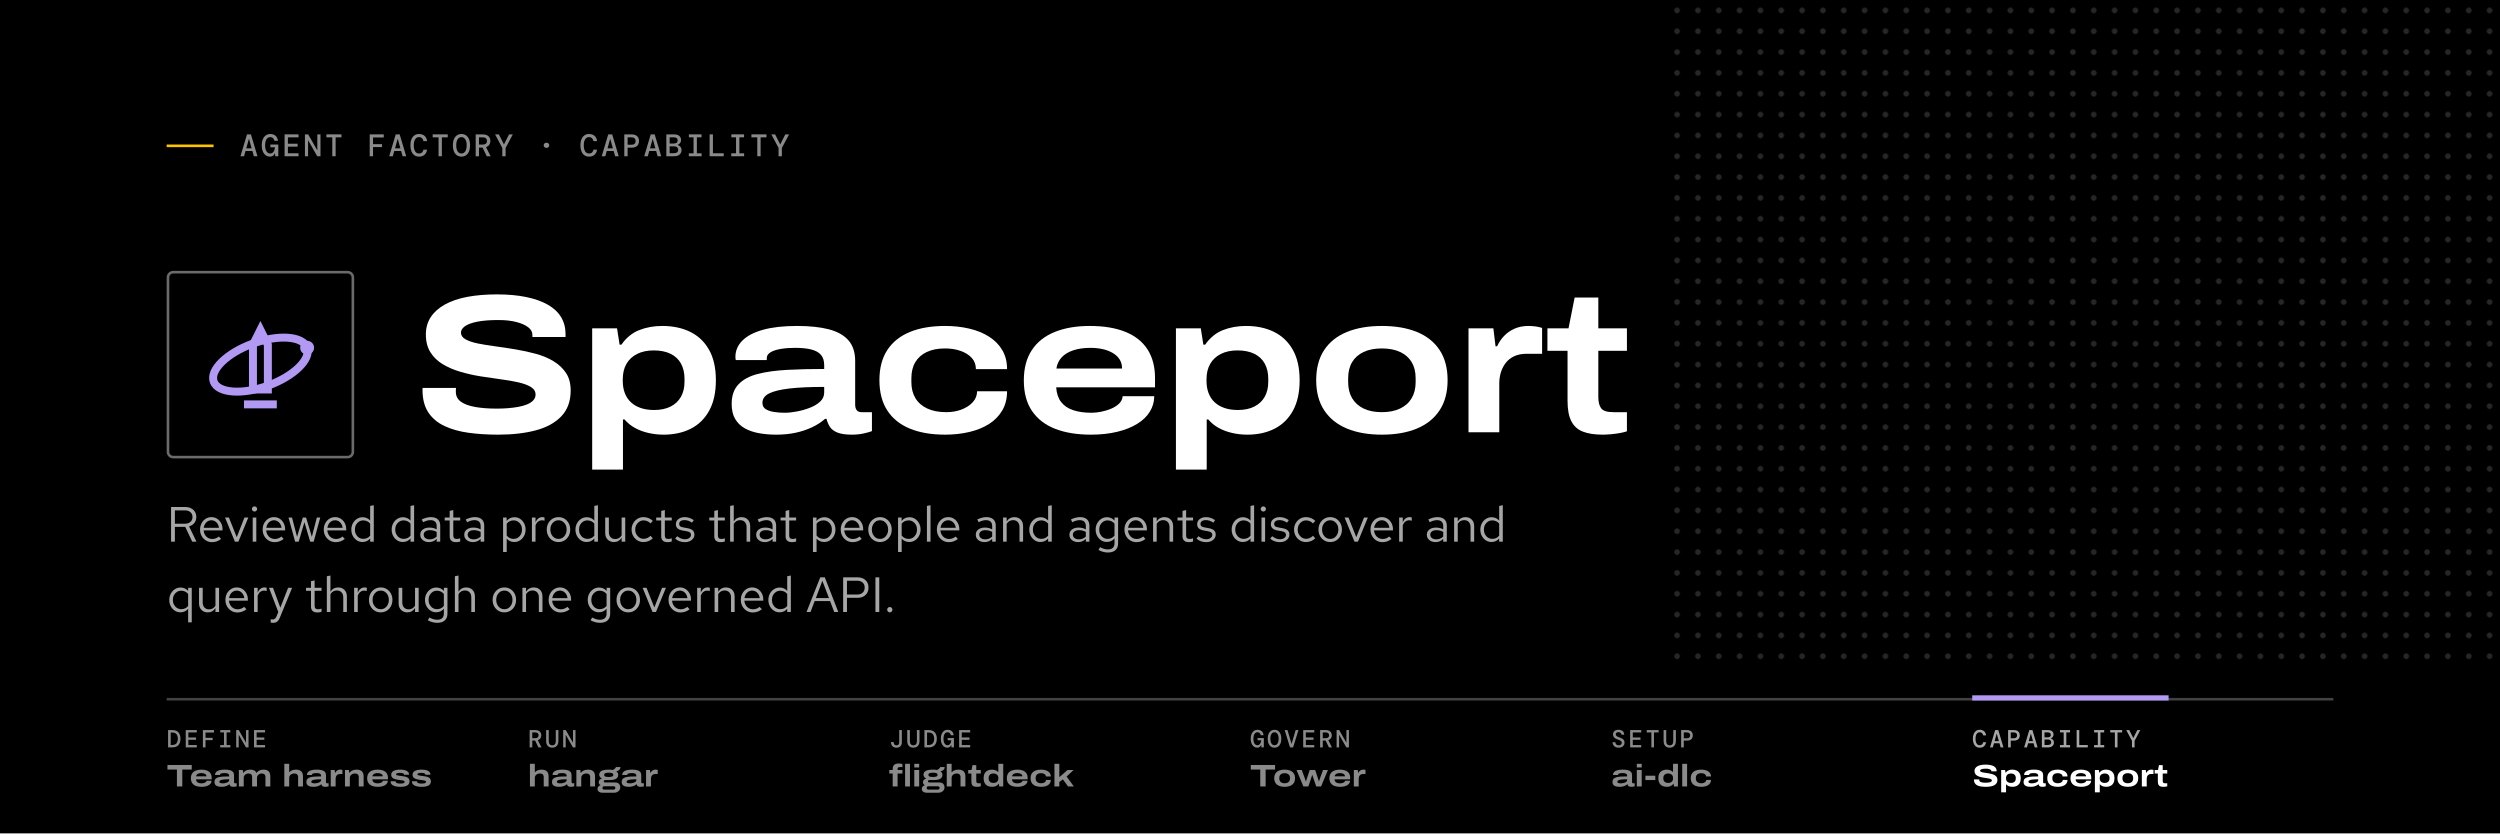
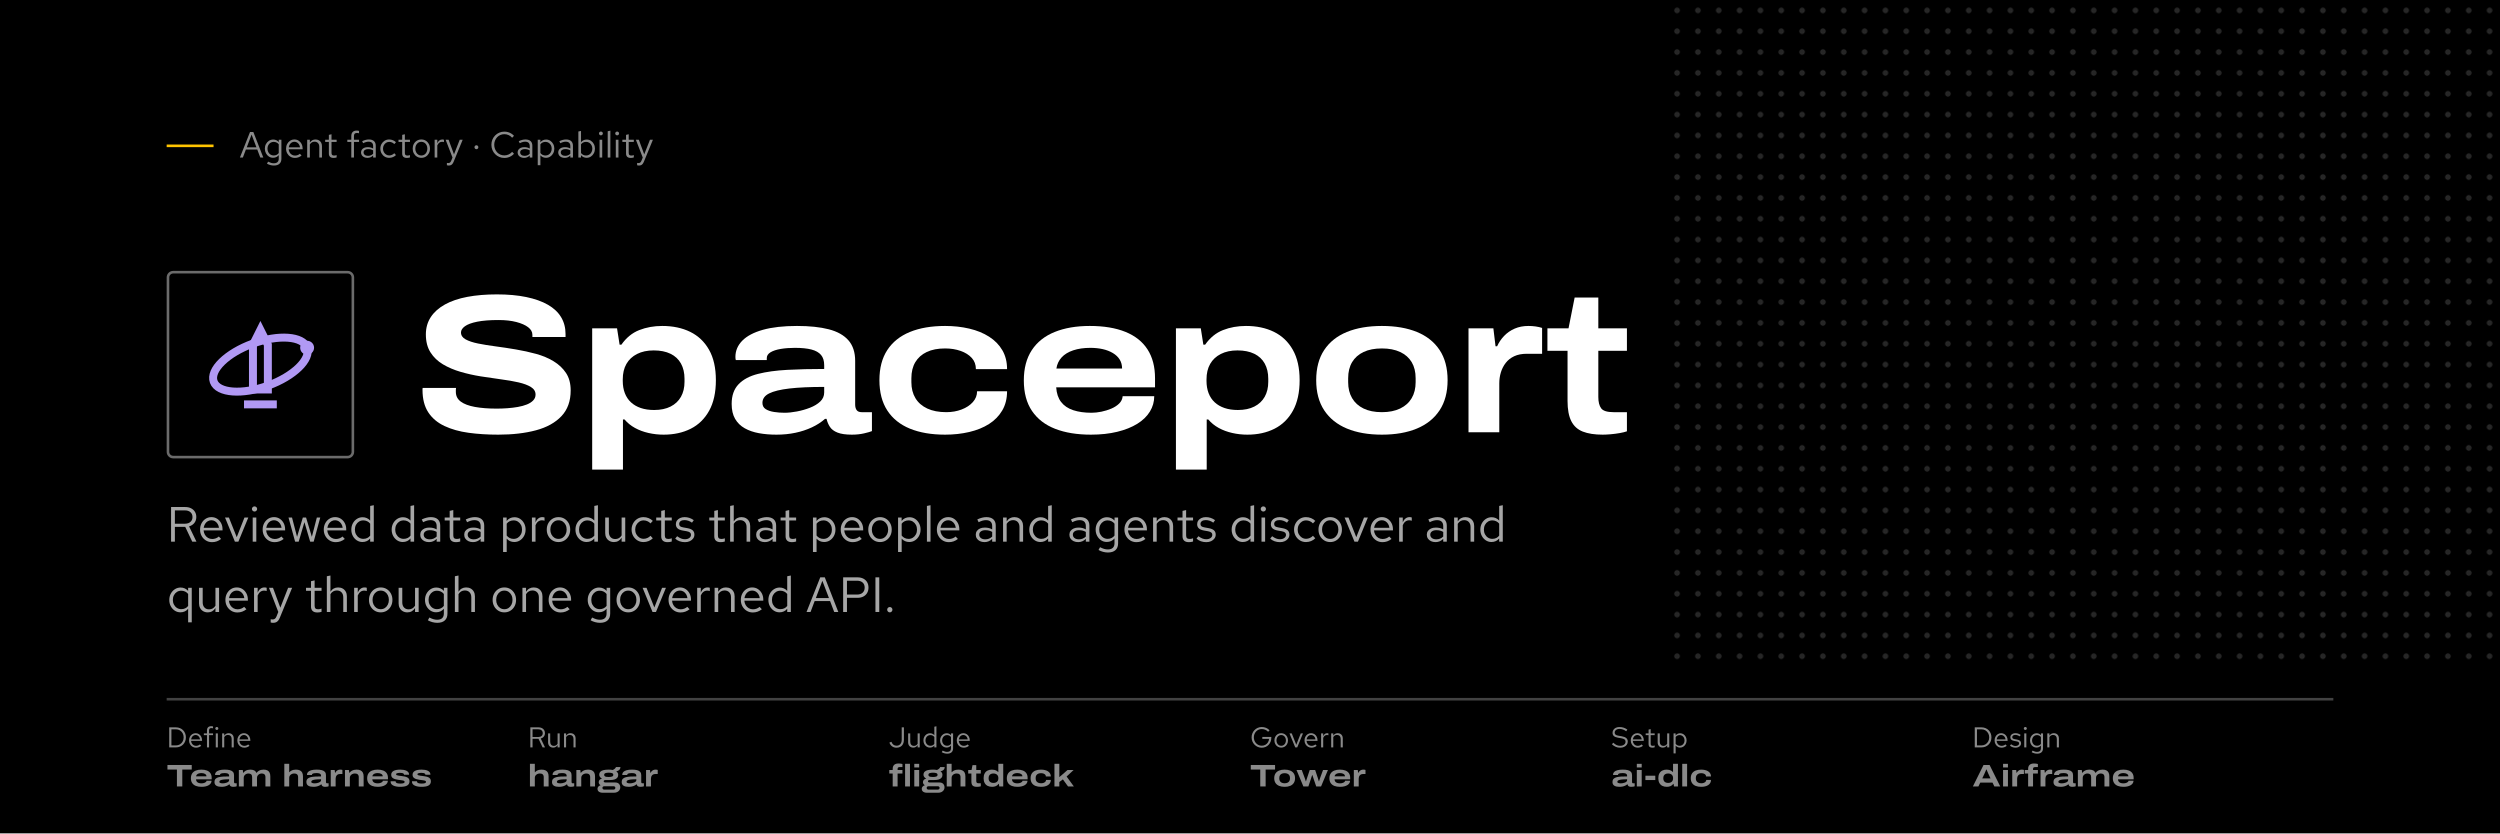
<svg xmlns="http://www.w3.org/2000/svg" width="960" height="320" viewBox="0 0 960 320" role="img" aria-labelledby="t d">
  <defs>
-     <path id="m1" d="M28 0 237 700H363L572 0H457L410 168H190L143 0ZM297 550 214 253H386L303 550Z" />
-     <path id="m7" d="M291 -12Q213 -12 154 32.5Q95 77 62 158Q29 239 29 350Q29 459 62 540Q95 621 156.5 666.5Q218 712 304 712Q408 712 471.5 655Q535 598 549 494H434Q424 548 390.5 580Q357 612 304 612Q223 612 180 542Q137 472 137 350Q137 223 182.5 155.5Q228 88 301 88Q350 88 382 117Q414 146 431 191.5Q448 237 452 288H305V376H559V0H461L454 94H448Q428 48 392 18Q356 -12 291 -12Z" />
-     <path id="m5" d="M80 0V700H527V605H186V401H497V307H186V95H527V0Z" />
-     <path id="m15" d="M51 0V700H155L448 187V700H549V0H445L152 513V0Z" />
-     <path id="m21" d="M247 0V605H59V700H541V605H353V0Z" />
-     <path id="m6" d="M84 0V700H533V601H190V387H478V294H190V0Z" />
-     <path id="m3" d="M302 -12Q214 -12 152.5 33Q91 78 58.5 159.5Q26 241 26 349Q26 458 58.5 539.5Q91 621 153 666.5Q215 712 302 712Q415 712 482 650.5Q549 589 560 484H443Q434 539 398.5 575.5Q363 612 301 612Q222 612 178 542Q134 472 134 349Q134 227 178 157.5Q222 88 301 88Q365 88 399 121.5Q433 155 443 210H560Q544 107 479 47.5Q414 -12 302 -12Z" />
-     <path id="m16" d="M300 -12Q215 -12 153 32Q91 76 58 157Q25 238 25 350Q25 462 58 543Q91 624 153 668Q215 712 300 712Q386 712 447.5 668Q509 624 542 543Q575 462 575 350Q575 238 542 157Q509 76 447.5 32Q386 -12 300 -12ZM300 88Q375 88 421 155.5Q467 223 467 350Q467 477 421 544.5Q375 612 300 612Q224 612 178.5 544.5Q133 477 133 350Q133 223 178.5 155.5Q224 88 300 88Z" />
-     <path id="m19" d="M75 0V700H304Q386 700 439.5 672Q493 644 519.5 596.5Q546 549 546 489Q546 421 511.5 368.5Q477 316 406 292L553 0H430L296 277H181V0ZM181 373H298Q370 373 403.5 405Q437 437 437 489Q437 542 404 573.5Q371 605 297 605H181Z" />
-     <path id="m26" d="M247 0V266L16 700H137L300 378L463 700H584L353 266V0Z" />
-     <path id="m87" d="M300 267Q263 267 237 291.5Q211 316 211 351Q211 386 237 410Q263 434 300 434Q338 434 363.5 410Q389 386 389 351Q389 316 363.5 291.5Q338 267 300 267Z" />
-     <path id="m17" d="M71 0V700H308Q388 700 440 672.5Q492 645 517 597Q542 549 542 487Q542 425 517 377Q492 329 440 301.5Q388 274 308 274H177V0ZM177 369H303Q371 369 402.5 401Q434 433 434 487Q434 540 402.5 572.5Q371 605 303 605H177Z" />
-     <path id="m2" d="M56 0V700H306Q415 700 471 650Q527 600 527 521Q527 460 495 422Q463 384 421 367V360Q471 342 507 301.5Q543 261 543 195Q543 141 516.5 96.5Q490 52 439 26Q388 0 314 0ZM162 408H293Q354 408 386 432.5Q418 457 418 507Q418 606 291 606H162ZM162 98H300Q365 98 400 126Q435 154 435 208Q435 261 398 289.5Q361 318 298 318H162Z" />
-     <path id="m9" d="M95 0V94H247V606H97V700H503V606H353V94H505V0Z" />
-     <path id="m12" d="M81 0V700H187V95H532V0Z" />
+     <path id="s1" d="M9 0 286 700H378L651 0H568L485 220H173L90 0ZM197 281H462L329 630Z" />
+     <path id="s33" d="M301 -219Q252 -219 202.5 -205.5Q153 -192 111 -168L142 -112Q187 -135 224 -146Q261 -157 298 -157Q365 -157 399.5 -125Q434 -93 434 -32V66Q406 31 366 12.5Q326 -6 278 -6Q215 -6 164 27.5Q113 61 83 117.5Q53 174 53 244Q53 314 83.5 370.5Q114 427 166 460.5Q218 494 282 494Q328 494 367 476.5Q406 459 435 425V488H507V-31Q507 -122 454 -170.5Q401 -219 301 -219ZM296 57Q339 57 375 74.5Q411 92 434 123V364Q410 395 373.5 412.5Q337 430 296 430Q247 430 208.5 406Q170 382 147.5 340Q125 298 125 244Q125 191 147.5 148.5Q170 106 208.5 81.5Q247 57 296 57Z" />
+     <path id="s31" d="M295 -10Q227 -10 172 23.5Q117 57 85 114.5Q53 172 53 244Q53 316 83.5 373Q114 430 166 463Q218 496 283 496Q347 496 397.5 463.5Q448 431 477.5 375.5Q507 320 507 250V228H124Q128 178 151.5 138.5Q175 99 213.5 76.5Q252 54 298 54Q336 54 371.5 67.5Q407 81 432 104L478 55Q436 22 391 6Q346 -10 295 -10ZM126 280H435Q430 324 408.5 358.5Q387 393 354.5 413Q322 433 282 433Q242 433 209 413.5Q176 394 154.5 359.5Q133 325 126 280Z" />
+     <path id="s41" d="M75 0V488H148V409Q176 453 215 474.5Q254 496 303 496Q356 496 395.5 473.5Q435 451 457.5 410.5Q480 370 480 316V0H407V295Q407 360 371.5 397.5Q336 435 276 435Q236 435 203 416Q170 397 148 360V0Z" />
+     <path id="s47" d="M261 -10Q198 -10 165.5 20.5Q133 51 133 109V428H32V488H133V622L206 639V488H346V428H206V128Q206 89 222.5 72Q239 55 277 55Q296 55 311 58Q326 61 346 68V3Q326 -4 304 -7Q282 -10 261 -10Z" />
+     <path id="s32" d="M137 0V428H28V488H137V590Q137 662 175 701Q213 740 283 740Q303 740 319.5 738Q336 736 349 731V665Q333 670 320 672Q307 674 290 674Q248 674 229 653.5Q210 633 210 589V488H349V428H210V0Z" />
+     <path id="s27" d="M226 -9Q174 -9 134 10Q94 29 71.5 62.5Q49 96 49 140Q49 184 72 216.5Q95 249 136 267Q177 285 232 285Q274 285 311.5 276Q349 267 381 247V314Q381 374 349 404.5Q317 435 255 435Q221 435 185.5 425Q150 415 107 393L80 449Q178 496 264 496Q355 496 404 451.5Q453 407 453 324V0H381V57Q349 24 310 7.5Q271 -9 226 -9ZM119 142Q119 99 152.5 73Q186 47 241 47Q282 47 316.5 61Q351 75 381 103V197Q350 215 317 223.5Q284 232 243 232Q187 232 153 207.5Q119 183 119 142Z" />
+     <path id="s29" d="M294 -8Q226 -8 171.5 25.5Q117 59 85 116.5Q53 174 53 244Q53 315 85 372Q117 429 171.5 462.5Q226 496 294 496Q348 496 397 476Q446 456 482 420L435 369Q409 398 372 414Q335 430 297 430Q249 430 210.5 405Q172 380 149 338Q126 296 126 244Q126 192 149 150Q172 108 210.5 83Q249 58 297 58Q335 58 372 74.5Q409 91 435 119L482 68Q446 32 397 12Q348 -8 294 -8Z" />
+     <path id="s42" d="M290 -8Q223 -8 169 25Q115 58 84 115Q53 172 53 244Q53 316 84 373Q115 430 169 463Q223 496 290 496Q358 496 411.5 463Q465 430 496 373Q527 316 527 244Q527 172 496 115Q465 58 411.5 25Q358 -8 290 -8ZM290 56Q338 56 375 80.5Q412 105 433.5 148Q455 191 455 244Q455 298 433.5 340.5Q412 383 375 407.5Q338 432 290 432Q242 432 205 407.5Q168 383 146.5 340.5Q125 298 125 244Q125 191 146.5 148Q168 105 205 80.5Q242 56 290 56Z" />
+     <path id="s45" d="M75 0V488H148V388Q167 439 202.5 467.5Q238 496 284 496Q297 496 308 494.5Q319 493 330 489V423Q318 427 304.5 429.5Q291 432 279 432Q234 432 200.5 406Q167 380 148 333V0Z" />
+     <path id="s52" d="M96 -219Q73 -219 49 -212V-147Q59 -149 70 -150Q81 -151 89 -151Q117 -151 135.5 -136Q154 -121 167 -89L203 0L15 488H96L244 87L401 488H482L236 -111Q220 -150 201 -174Q182 -198 157 -208.5Q132 -219 96 -219Z" />
+     <path id="s69" d="M128 229Q106 229 90.5 245Q75 261 75 283Q75 306 90.5 321.5Q106 337 128 337Q150 337 165.5 321.5Q181 306 181 283Q181 261 165.5 245Q150 229 128 229Z" />
+     <path id="s3" d="M412 -11Q337 -11 272.5 16.5Q208 44 159 93.5Q110 143 83 208.5Q56 274 56 350Q56 426 83 491.5Q110 557 159 606.5Q208 656 272.5 683.5Q337 711 412 711Q464 711 511.5 697.5Q559 684 601 658.5Q643 633 676 596L625 543Q586 590 529.5 615.5Q473 641 412 641Q353 641 302 619Q251 597 213.5 557Q176 517 155 464.5Q134 412 134 350Q134 289 155 236Q176 183 213.5 143Q251 103 302 81Q353 59 412 59Q473 59 529.5 85Q586 111 625 157L676 104Q643 67 601 41.5Q559 16 511.5 2.5Q464 -11 412 -11Z" />
+     <path id="s43" d="M75 -209V488H147V418Q175 455 215.5 474.5Q256 494 305 494Q369 494 419.5 460.5Q470 427 500 370.5Q530 314 530 244Q530 174 499.5 117Q469 60 417.5 26.5Q366 -7 301 -7Q255 -7 216 10.5Q177 28 148 61V-209ZM287 56Q336 56 374.5 80.5Q413 105 435.5 147.5Q458 190 458 243Q458 297 435.5 339Q413 381 374.5 405.5Q336 430 287 430Q244 430 207.5 412.5Q171 395 148 363V124Q172 92 208.5 74Q245 56 287 56Z" />
+     <path id="s28" d="M75 0V715L148 730V421Q176 456 216 475Q256 494 305 494Q369 494 419.5 460.5Q470 427 500 370.5Q530 314 530 244Q530 174 499.5 117Q469 60 417.5 26.5Q366 -7 301 -7Q255 -7 215.5 11.5Q176 30 147 64V0ZM287 56Q336 56 374.5 80.5Q413 105 435.5 147.5Q458 190 458 243Q458 297 435.5 339Q413 381 374.5 405.5Q336 430 287 430Q244 430 207.5 412.5Q171 395 148 363V124Q172 92 208.5 74Q245 56 287 56Z" />
+     <path id="s35" d="M74 0V488H147V0ZM111 609Q89 609 73.5 624.5Q58 640 58 661Q58 682 73.5 697.5Q89 713 111 713Q133 713 148.5 697.5Q164 682 164 661Q164 640 148.5 624.5Q133 609 111 609Z" />
+     <path id="s39" d="M75 0V722L148 737V0Z" />
    <path id="d19" d="M440 -12Q359 -12 289.5 -2.5Q220 7 167 32Q114 57 85 101.5Q56 146 56 215Q56 217 56 220Q56 223 57 225H226Q225 221 225 216Q225 211 225 205Q225 174 250 155.5Q275 137 322 128.5Q369 120 432 120Q459 120 486.5 122Q514 124 539.5 128.5Q565 133 585 141Q605 149 617 161.5Q629 174 629 191Q629 215 605.5 229.5Q582 244 542.5 253Q503 262 453.5 268.5Q404 275 351 283.5Q298 292 248.5 306.5Q199 321 159.5 344.5Q120 368 96.5 405Q73 442 73 496Q73 546 98 584Q123 622 170 648Q217 674 283.5 686.5Q350 699 433 699Q517 699 582 685.5Q647 672 691.5 646.5Q736 621 758.5 583.5Q781 546 781 498V483H613V494Q613 516 591.5 532.5Q570 549 531.5 559Q493 569 442 569Q375 569 333 560.5Q291 552 271 537.5Q251 523 251 506Q251 484 274.5 471Q298 458 337.5 450Q377 442 426.5 435.5Q476 429 529 420Q582 411 631.5 397.5Q681 384 720.5 360Q760 336 783.5 300.5Q807 265 807 212Q807 131 760 81.5Q713 32 630.5 10Q548 -12 440 -12Z" />
    <path id="d44" d="M69 -189V527H195L208 444H217Q254 497 307.5 518Q361 539 424 539Q505 539 566 509Q627 479 661.5 418Q696 357 696 264Q696 171 662 109.5Q628 48 568.5 18Q509 -12 431 -12Q392 -12 354.5 -3.5Q317 5 286 22Q255 39 233 65H225V-189ZM383 113Q432 113 466.5 130.5Q501 148 519 180Q537 212 537 256V271Q537 316 519 348.5Q501 381 466 398Q431 415 381 415Q332 415 296.5 397Q261 379 242.5 346.5Q224 314 224 268V260Q224 226 234.5 198.5Q245 171 265.5 152Q286 133 315.5 123Q345 113 383 113Z" />
    <path id="d28" d="M270 -12Q222 -12 181 -4.5Q140 3 109 20.5Q78 38 60.5 68Q43 98 43 144Q43 207 78 243.5Q113 280 176.5 296Q240 312 325.5 316.5Q411 321 512 321V340Q512 373 496 392Q480 411 447.5 419.5Q415 428 363 428Q324 428 291.5 422.5Q259 417 240 405.5Q221 394 221 376V366H64Q63 370 62.5 373.5Q62 377 62 382Q62 429 97 464.5Q132 500 201.5 519.5Q271 539 374 539Q470 539 535.5 522Q601 505 635 466Q669 427 669 362V141Q669 123 676.5 112.5Q684 102 702 102H754V6Q742 1 714 -5.5Q686 -12 652 -12Q606 -12 579.5 -1.5Q553 9 541 27.5Q529 46 524 68H516Q488 43 449.5 25Q411 7 366 -2.5Q321 -12 270 -12ZM311 99Q339 99 373.5 105.5Q408 112 440 124.5Q472 137 492 156Q512 175 512 202V230Q405 230 336 222Q267 214 233 197Q199 180 199 149Q199 128 215.5 117.5Q232 107 258 103Q284 99 311 99Z" />
    <path id="d30" d="M381 -12Q277 -12 202.5 18.5Q128 49 88 110.5Q48 172 48 264Q48 356 88 417Q128 478 202.5 508.5Q277 539 381 539Q446 539 503.5 525.5Q561 512 604 484.5Q647 457 671 416Q695 375 695 320H537Q537 354 516 377Q495 400 459.5 412.5Q424 425 381 425Q326 425 288 407Q250 389 230 355.5Q210 322 210 274V254Q210 207 230.5 173Q251 139 290.5 120.5Q330 102 387 102Q429 102 464.5 115.5Q500 129 521.5 153Q543 177 543 208H695Q695 152 670.5 110.5Q646 69 603.5 42Q561 15 503.5 1.5Q446 -12 381 -12Z" />
    <path id="d32" d="M387 -12Q282 -12 206 17.5Q130 47 88.5 108Q47 169 47 263Q47 355 87.5 416.5Q128 478 203.5 508.5Q279 539 381 539Q488 539 562 509Q636 479 674 420Q712 361 712 274V228H211Q214 182 236 153.5Q258 125 297.5 112Q337 99 390 99Q414 99 440.5 104.5Q467 110 490.5 120Q514 130 530 145.5Q546 161 548 183H708Q708 141 686 105Q664 69 622 43Q580 17 520.5 2.5Q461 -12 387 -12ZM212 323H545Q545 349 533 368.5Q521 388 498.5 401.5Q476 415 447 421.5Q418 428 384 428Q335 428 297.5 415.5Q260 403 238.5 379.5Q217 356 212 323Z" />
    <path id="d43" d="M380 -12Q277 -12 202.5 19Q128 50 87.5 111.5Q47 173 47 264Q47 356 87.5 417Q128 478 202.5 508.5Q277 539 380 539Q483 539 557.5 508.5Q632 478 672.5 417Q713 356 713 264Q713 173 672.5 111.5Q632 50 557.5 19Q483 -12 380 -12ZM380 102Q434 102 472.5 120.5Q511 139 531 173Q551 207 551 254V274Q551 322 531 355.5Q511 389 472.5 407Q434 425 380 425Q325 425 287 407Q249 389 229 355.5Q209 322 209 274V254Q209 207 229 173Q249 139 287 120.5Q325 102 380 102Z" />
    <path id="d46" d="M69 0V527H195L206 436H214Q227 465 249.5 488.5Q272 512 303 525.5Q334 539 373 539Q391 539 409 536.5Q427 534 442 529V398H365Q327 398 300.5 385.5Q274 373 257.5 351.5Q241 330 233 303.5Q225 277 225 248V0Z" />
    <path id="d48" d="M304 -12Q243 -12 203.5 3.5Q164 19 145 56.5Q126 94 126 159V413H24V527H131L162 683H282V527H427V413H282V179Q282 141 296.5 121.5Q311 102 359 102H427V5Q413 0 390.5 -4Q368 -8 344.5 -10Q321 -12 304 -12Z" />
    <path id="s18" d="M89 0V700H376Q443 700 493 674.5Q543 649 571 604Q599 559 599 498Q599 428 560 378.5Q521 329 453 309L602 0H517L375 299H166V0ZM166 363H370Q439 363 480.5 399.5Q522 436 522 497Q522 559 480.5 595.5Q439 632 370 632H166Z" />
-     <path id="s31" d="M295 -10Q227 -10 172 23.5Q117 57 85 114.5Q53 172 53 244Q53 316 83.5 373Q114 430 166 463Q218 496 283 496Q347 496 397.5 463.5Q448 431 477.5 375.5Q507 320 507 250V228H124Q128 178 151.5 138.5Q175 99 213.5 76.5Q252 54 298 54Q336 54 371.5 67.5Q407 81 432 104L478 55Q436 22 391 6Q346 -10 295 -10ZM126 280H435Q430 324 408.5 358.5Q387 393 354.5 413Q322 433 282 433Q242 433 209 413.5Q176 394 154.5 359.5Q133 325 126 280Z" />
    <path id="s49" d="M215 0 15 488H94L252 91L408 488H486L285 0Z" />
-     <path id="s35" d="M74 0V488H147V0ZM111 609Q89 609 73.5 624.5Q58 640 58 661Q58 682 73.5 697.5Q89 713 111 713Q133 713 148.5 697.5Q164 682 164 661Q164 640 148.5 624.5Q133 609 111 609Z" />
    <path id="s50" d="M162 0 28 488H99L201 98L318 488H383L500 98L601 488H670L537 0H466L350 394L234 0Z" />
    <path id="s30" d="M278 -7Q215 -7 164 26.5Q113 60 83 116.5Q53 173 53 243Q53 314 83.5 370.5Q114 427 166 460.5Q218 494 282 494Q327 494 366 476.5Q405 459 434 426V722L507 737V0H434V65Q406 30 366 11.5Q326 -7 278 -7ZM296 57Q339 57 375 74Q411 91 434 122V364Q410 395 373.5 412.5Q337 430 296 430Q247 430 208.5 406Q170 382 147.5 340Q125 298 125 244Q125 191 147.5 148.5Q170 106 208.5 81.5Q247 57 296 57Z" />
-     <path id="s27" d="M226 -9Q174 -9 134 10Q94 29 71.5 62.5Q49 96 49 140Q49 184 72 216.5Q95 249 136 267Q177 285 232 285Q274 285 311.5 276Q349 267 381 247V314Q381 374 349 404.5Q317 435 255 435Q221 435 185.5 425Q150 415 107 393L80 449Q178 496 264 496Q355 496 404 451.5Q453 407 453 324V0H381V57Q349 24 310 7.5Q271 -9 226 -9ZM119 142Q119 99 152.5 73Q186 47 241 47Q282 47 316.5 61Q351 75 381 103V197Q350 215 317 223.5Q284 232 243 232Q187 232 153 207.5Q119 183 119 142Z" />
-     <path id="s47" d="M261 -10Q198 -10 165.5 20.5Q133 51 133 109V428H32V488H133V622L206 639V488H346V428H206V128Q206 89 222.5 72Q239 55 277 55Q296 55 311 58Q326 61 346 68V3Q326 -4 304 -7Q282 -10 261 -10Z" />
-     <path id="s43" d="M75 -209V488H147V418Q175 455 215.5 474.5Q256 494 305 494Q369 494 419.5 460.5Q470 427 500 370.5Q530 314 530 244Q530 174 499.5 117Q469 60 417.5 26.5Q366 -7 301 -7Q255 -7 216 10.5Q177 28 148 61V-209ZM287 56Q336 56 374.5 80.5Q413 105 435.5 147.5Q458 190 458 243Q458 297 435.5 339Q413 381 374.5 405.5Q336 430 287 430Q244 430 207.5 412.5Q171 395 148 363V124Q172 92 208.5 74Q245 56 287 56Z" />
-     <path id="s45" d="M75 0V488H148V388Q167 439 202.5 467.5Q238 496 284 496Q297 496 308 494.5Q319 493 330 489V423Q318 427 304.5 429.5Q291 432 279 432Q234 432 200.5 406Q167 380 148 333V0Z" />
-     <path id="s42" d="M290 -8Q223 -8 169 25Q115 58 84 115Q53 172 53 244Q53 316 84 373Q115 430 169 463Q223 496 290 496Q358 496 411.5 463Q465 430 496 373Q527 316 527 244Q527 172 496 115Q465 58 411.5 25Q358 -8 290 -8ZM290 56Q338 56 375 80.5Q412 105 433.5 148Q455 191 455 244Q455 298 433.5 340.5Q412 383 375 407.5Q338 432 290 432Q242 432 205 407.5Q168 383 146.5 340.5Q125 298 125 244Q125 191 146.5 148Q168 105 205 80.5Q242 56 290 56Z" />
    <path id="s48" d="M249 -8Q197 -8 157 15Q117 38 94.5 79Q72 120 72 173V488H146V194Q146 129 181 91Q216 53 276 53Q317 53 349.5 72Q382 91 404 127V488H477V0H404V79Q376 36 337.5 14Q299 -8 249 -8Z" />
-     <path id="s29" d="M294 -8Q226 -8 171.5 25.5Q117 59 85 116.5Q53 174 53 244Q53 315 85 372Q117 429 171.5 462.5Q226 496 294 496Q348 496 397 476Q446 456 482 420L435 369Q409 398 372 414Q335 430 297 430Q249 430 210.5 405Q172 380 149 338Q126 296 126 244Q126 192 149 150Q172 108 210.5 83Q249 58 297 58Q335 58 372 74.5Q409 91 435 119L482 68Q446 32 397 12Q348 -8 294 -8Z" />
    <path id="s46" d="M226 -10Q166 -10 115 8.5Q64 27 28 62L67 110Q111 78 148 63.5Q185 49 224 49Q277 49 312 74Q347 99 347 138Q347 168 326.5 185Q306 202 259 211L179 225Q108 238 74.5 269Q41 300 41 353Q41 395 63.5 427Q86 459 126 477.5Q166 496 217 496Q267 496 312 481.5Q357 467 403 435L367 384Q329 411 291 423.5Q253 436 214 436Q166 436 137 415Q108 394 108 358Q108 328 126.5 312Q145 296 192 288L274 273Q348 260 382 228Q416 196 416 142Q416 99 391 64.5Q366 30 323 10Q280 -10 226 -10Z" />
    <path id="s34" d="M75 0V722L148 737V409Q176 453 215 474.5Q254 496 303 496Q356 496 395.5 473.5Q435 451 457.5 410.5Q480 370 480 316V0H407V295Q407 360 371.5 397.5Q336 435 276 435Q236 435 203 416Q170 397 148 360V0Z" />
-     <path id="s39" d="M75 0V722L148 737V0Z" />
-     <path id="s41" d="M75 0V488H148V409Q176 453 215 474.5Q254 496 303 496Q356 496 395.5 473.5Q435 451 457.5 410.5Q480 370 480 316V0H407V295Q407 360 371.5 397.5Q336 435 276 435Q236 435 203 416Q170 397 148 360V0Z" />
-     <path id="s33" d="M301 -219Q252 -219 202.5 -205.5Q153 -192 111 -168L142 -112Q187 -135 224 -146Q261 -157 298 -157Q365 -157 399.5 -125Q434 -93 434 -32V66Q406 31 366 12.5Q326 -6 278 -6Q215 -6 164 27.5Q113 61 83 117.5Q53 174 53 244Q53 314 83.5 370.5Q114 427 166 460.5Q218 494 282 494Q328 494 367 476.5Q406 459 435 425V488H507V-31Q507 -122 454 -170.5Q401 -219 301 -219ZM296 57Q339 57 375 74.5Q411 92 434 123V364Q410 395 373.5 412.5Q337 430 296 430Q247 430 208.5 406Q170 382 147.5 340Q125 298 125 244Q125 191 147.5 148.5Q170 106 208.5 81.5Q247 57 296 57Z" />
    <path id="s44" d="M434 -209V65Q406 30 366 11.5Q326 -7 278 -7Q215 -7 164 26.5Q113 60 83 116.5Q53 173 53 243Q53 314 83.5 370.5Q114 427 166 460.5Q218 494 282 494Q327 494 366 476.5Q405 459 434 426V488H507V-209ZM296 57Q339 57 375 74Q411 91 434 122V364Q410 395 373.5 412.5Q337 430 296 430Q247 430 208.5 406Q170 382 147.5 340Q125 298 125 244Q125 191 147.5 148.5Q170 106 208.5 81.5Q247 57 296 57Z" />
-     <path id="s52" d="M96 -219Q73 -219 49 -212V-147Q59 -149 70 -150Q81 -151 89 -151Q117 -151 135.5 -136Q154 -121 167 -89L203 0L15 488H96L244 87L401 488H482L236 -111Q220 -150 201 -174Q182 -198 157 -208.5Q132 -219 96 -219Z" />
-     <path id="s1" d="M9 0 286 700H378L651 0H568L485 220H173L90 0ZM197 281H462L329 630Z" />
    <path id="s16" d="M89 0V700H378Q446 700 496 674.5Q546 649 573.5 602.5Q601 556 601 493Q601 431 573.5 384Q546 337 496 311.5Q446 286 378 286H166V0ZM166 352H369Q442 352 483 390Q524 428 524 493Q524 558 483 595Q442 632 369 632H166Z" />
    <path id="s9" d="M88 0V700H165V0Z" />
    <path id="s62" d="M125 -8Q103 -8 87.5 8Q72 24 72 46Q72 69 87.5 84.5Q103 100 125 100Q147 100 162.5 84.5Q178 69 178 46Q178 24 162.5 8Q147 -8 125 -8Z" />
-     <path id="m4" d="M57 0V700H225Q394 700 476 606.5Q558 513 558 350Q558 187 476 93.5Q394 0 225 0ZM163 98H221Q343 98 397 166.5Q451 235 451 350Q451 465 397 533.5Q343 602 221 602H163Z" />
+     <path id="s4" d="M166 69H326Q402 69 462 106Q522 143 557.5 206.5Q593 270 593 350Q593 430 557.5 493.5Q522 557 462 594Q402 631 326 631H166ZM89 0V700H321Q398 700 462.5 673.5Q527 647 573.5 599.5Q620 552 645.5 488.5Q671 425 671 350Q671 275 645.5 211.5Q620 148 573.5 100.5Q527 53 462.5 26.5Q398 0 321 0Z" />
+     <path id="s56" d="M137 0V428H28V488H137V590Q137 662 175 701Q213 740 283 740Q303 740 319.5 738Q336 736 349 731V665Q333 670 320 672Q307 674 290 674Q248 674 229 653.5Q210 633 210 589V488H349V428H210V0ZM444 0V488H517V0ZM481 609Q459 609 443.5 624.5Q428 640 428 661Q428 682 443.5 697.5Q459 713 481 713Q503 713 518.5 697.5Q534 682 534 661Q534 640 518.5 624.5Q503 609 481 609Z" />
    <path id="d20" d="M328 0V541H25V687H802V541H500V0Z" />
    <path id="d41" d="M69 0V527H195L206 438H215Q243 476 278.5 498Q314 520 354.5 529.5Q395 539 434 539Q508 539 557.5 514.5Q607 490 629 438H639Q667 476 703 498Q739 520 779.5 529.5Q820 539 860 539Q931 539 979.5 515.5Q1028 492 1052 444Q1076 396 1076 323V0H920V298Q920 329 911.5 351.5Q903 374 887.5 388Q872 402 850.5 408.5Q829 415 802 415Q762 415 727.5 397.5Q693 380 671.5 349.5Q650 319 650 278V0H494V298Q494 329 486 351.5Q478 374 462.5 388Q447 402 425.5 408.5Q404 415 376 415Q336 415 301.5 397.5Q267 380 246 349.5Q225 319 225 278V0Z" />
    <path id="d35" d="M69 0V724H225V457H233Q260 488 294.5 506Q329 524 366.5 531.5Q404 539 440 539Q515 539 565.5 515.5Q616 492 641 444Q666 396 666 323V0H510V298Q510 329 501 351.5Q492 374 476 388Q460 402 436.5 408.5Q413 415 384 415Q342 415 306 397.5Q270 380 247.5 349.5Q225 319 225 278V0Z" />
    <path id="d42" d="M69 0V527H195L206 438H215Q244 476 280.5 498Q317 520 358.5 529.5Q400 539 440 539Q515 539 565.5 515.5Q616 492 641 444Q666 396 666 323V0H510V298Q510 329 501 351.5Q492 374 476 388Q460 402 436.5 408.5Q413 415 384 415Q342 415 306 397.5Q270 380 247.5 349.5Q225 319 225 278V0Z" />
    <path id="d47" d="M340 -12Q281 -12 227 -2.5Q173 7 130.5 26Q88 45 63 76Q38 107 38 149Q38 154 38.5 158Q39 162 40 166H200Q200 164 199.5 161Q199 158 199 156Q199 133 219 119Q239 105 271.5 98.5Q304 92 341 92Q376 92 409.5 96Q443 100 465 111.5Q487 123 487 147Q487 171 461 182Q435 193 388.5 198.5Q342 204 280 213Q233 220 192.5 231Q152 242 121.5 259.5Q91 277 74 305Q57 333 57 374Q57 418 78 449.5Q99 481 137.5 501Q176 521 230 530Q284 539 349 539Q406 539 456.5 530Q507 521 545 502Q583 483 605 455Q627 427 627 390Q627 386 627 382Q627 378 626 375H466V380Q466 400 449 412Q432 424 405 429.5Q378 435 347 435Q336 435 314 434Q292 433 268.5 429Q245 425 229 416Q213 407 213 390Q213 369 238 359Q263 349 303.5 344Q344 339 391 333Q441 327 486.5 318Q532 309 567.5 291.5Q603 274 623 244Q643 214 643 166Q643 116 622 81.5Q601 47 561.5 26.5Q522 6 465.5 -3Q409 -12 340 -12Z" />
-     <path id="m22" d="M298 -12Q227 -12 171.5 17Q116 46 84 105.5Q52 165 52 256V700H158V250Q158 170 196 126.5Q234 83 300 83Q366 83 404 126.5Q442 170 442 250V700H548V256Q548 165 515 105.5Q482 46 425.5 17Q369 -12 298 -12Z" />
    <path id="d34" d="M177 -201Q134 -201 96.5 -188Q59 -175 36 -147Q13 -119 13 -73Q13 -34 41 -4Q69 26 113 41Q81 57 66.5 83Q52 109 52 139Q52 181 80.5 211.5Q109 242 158 249Q118 270 93.5 302.5Q69 335 69 372Q69 434 105 471Q141 508 209 523.5Q277 539 373 539Q408 539 440 536Q472 533 501 527Q550 549 574.5 574.5Q599 600 603 621H748Q747 583 731 556Q715 529 685 511Q655 493 613 484Q643 464 659.5 435.5Q676 407 676 371Q676 314 644.5 277Q613 240 553.5 222.5Q494 205 409 205H273Q243 205 227 195Q211 185 211 167Q211 149 226.5 138Q242 127 277 127H581Q660 127 701 82.5Q742 38 742 -31Q742 -82 715 -120Q688 -158 643.5 -179.5Q599 -201 545 -201ZM228 -101H527Q543 -101 556 -94.5Q569 -88 577 -75Q585 -62 585 -46Q585 -21 567.5 -7Q550 7 527 7H232Q206 7 188.5 -6.5Q171 -20 171 -45Q171 -70 187.5 -85.5Q204 -101 228 -101ZM373 303Q441 303 480 318Q519 333 519 372Q519 411 480 426Q441 441 373 441Q305 441 266 426Q227 411 227 372Q227 344 244.5 329Q262 314 295 308.5Q328 303 373 303Z" />
-     <path id="m10" d="M309 -12Q201 -12 143 48.5Q85 109 85 215H192Q193 160 220 122Q247 84 308 84Q367 84 392.5 121Q418 158 418 213V700H524V213Q524 105 467 46.5Q410 -12 309 -12Z" />
+     <path id="s10" d="M267 -11Q178 -11 112.5 36Q47 83 18 168L88 196Q113 129 158 94Q203 59 268 59Q350 59 399 115Q448 171 448 265V700H525V264Q525 180 493.5 118Q462 56 404 22.5Q346 -11 267 -11Z" />
    <path id="d60" d="M122 0V413H13V527H122V566Q122 622 143.5 659.5Q165 697 206 716Q247 735 306 735Q326 735 349 733Q372 731 394 727.5Q416 724 434 718V621H366Q318 621 298.5 608.5Q279 596 279 565V527H434V413H279V0ZM519 0V724H675V0Z" />
    <path id="d36" d="M69 608V724H225V608ZM69 0V527H225V0Z" />
    <path id="d31" d="M320 -12Q238 -12 177 18Q116 48 81.5 109.5Q47 171 47 263Q47 357 81 418Q115 479 175 509Q235 539 313 539Q352 539 389 530.5Q426 522 457.5 505Q489 488 511 462H518V724H675V0H548L535 83H527Q489 31 435.5 9.5Q382 -12 320 -12ZM362 113Q412 113 447 130.5Q482 148 500.5 181Q519 214 519 259V267Q519 302 508.5 329Q498 356 477.5 375Q457 394 427.5 404.5Q398 415 361 415Q312 415 277.5 397.5Q243 380 225 348Q207 316 207 271V256Q207 211 225.5 179Q244 147 278.5 130Q313 113 362 113Z" />
    <path id="d39" d="M69 0V724H225V298L488 527H682L458 318L690 0H504L339 227L225 143V0Z" />
-     <path id="m23" d="M237 0 21 700H135L300 140L465 700H579L363 0Z" />
+     <path id="s7" d="M410 -11Q335 -11 271 17Q207 45 158.5 94.5Q110 144 83 209.5Q56 275 56 350Q56 425 83 490.5Q110 556 158.5 605.5Q207 655 271 683Q335 711 410 711Q490 711 561.5 682Q633 653 683 596L631 544Q592 591 533 616Q474 641 410 641Q351 641 301 618.5Q251 596 213.5 556.5Q176 517 155 464Q134 411 134 350Q134 289 155 236Q176 183 213.5 143.5Q251 104 301 81.5Q351 59 410 59Q480 59 535.5 90Q591 121 625.5 175.5Q660 230 666 298H430V366H744V335Q744 262 719 199.5Q694 137 648.5 89.5Q603 42 542 15.5Q481 -11 410 -11Z" />
    <path id="d51" d="M224 0 4 527H172L265 276Q273 254 280 233Q287 212 292.5 194.5Q298 177 300 166H308Q311 177 316.5 194Q322 211 329 232Q336 253 343 275L427 527H601L685 275Q688 267 693.5 247.5Q699 228 705.5 206.5Q712 185 718 166H726Q730 182 736.5 202.5Q743 223 750 242.5Q757 262 761 275L853 527H1010L790 0H635L553 240Q546 263 538 286.5Q530 310 523 331Q516 352 512 365H505Q500 350 492.5 328.5Q485 307 478 283.5Q471 260 464 239L384 0Z" />
-     <path id="m20" d="M307 -12Q233 -12 177.5 15Q122 42 90.5 92Q59 142 58 211H170Q171 158 206.5 120.5Q242 83 306 83Q365 83 398 110.5Q431 138 431 182Q431 219 411.5 243.5Q392 268 351 287.5Q310 307 245 328Q158 356 117 405.5Q76 455 76 527Q76 610 136 661Q196 712 301 712Q403 712 465 659.5Q527 607 529 514H416Q416 539 402 562.5Q388 586 362 601.5Q336 617 298 617Q251 618 219 594.5Q187 571 187 531Q187 482 226 454.5Q265 427 353 398Q408 380 450.5 354.5Q493 329 517.5 289.5Q542 250 542 189Q542 133 514 87.5Q486 42 433.5 15Q381 -12 307 -12Z" />
+     <path id="s19" d="M315 -11Q233 -11 163 18.5Q93 48 28 108L75 164Q138 105 193.5 80Q249 55 317 55Q371 55 413.5 73.5Q456 92 480 124Q504 156 504 197Q504 250 469 277.5Q434 305 348 320L235 339Q139 356 94.5 397.5Q50 439 50 509Q50 568 80.5 613.5Q111 659 165 685Q219 711 290 711Q368 711 435 689.5Q502 668 567 622L527 562Q473 603 413 624.5Q353 646 291 646Q242 646 204.5 629Q167 612 145.5 583Q124 554 124 517Q124 471 155 445Q186 419 256 408L368 389Q480 369 530.5 324.5Q581 280 581 201Q581 140 546.5 92Q512 44 452 16.5Q392 -11 315 -11Z" />
    <path id="d180" d="M50 205V344H366V205Z" />
    <path id="d40" d="M69 0V724H225V0Z" />
+     <path id="d1" d="M21 0 362 687H556L897 0H709L649 124H258L198 0ZM321 257H586L513 414Q509 424 500 444Q491 464 482.5 485Q474 506 467 523Q460 540 458 544H450Q442 524 431 499Q420 474 410.5 450.5Q401 427 394 413Z" />
+     <path id="d33" d="M122 0V413H13V527H122V566Q122 622 143.5 659.5Q165 697 206 716Q247 735 306 735Q326 735 349.5 733Q373 731 394.5 727.5Q416 724 434 718V621H366Q318 621 298.5 608.5Q279 596 279 565V527H434V413H279V0Z" />
  </defs>
  <rect width="960" height="320" fill="#000000" />
  <pattern id="dots" x="640" y="0" width="8" height="8" patternUnits="userSpaceOnUse">
    <circle cx="4" cy="4" r="1.1" fill="#262626" />
  </pattern>
  <rect x="640" y="0" width="320" height="256" fill="url(#dots)" />
  <g transform="translate(0 0) scale(1)">
    <rect x="64" y="55.5" width="18" height="1" fill="#FFC400" />
    <g fill="#8A8A8A">
-       <use href="#m1" transform="translate(92 60) scale(0.012 -0.012)" />
-       <use href="#m7" transform="translate(100.16 60) scale(0.012 -0.012)" />
-       <use href="#m5" transform="translate(108.32 60) scale(0.012 -0.012)" />
-       <use href="#m15" transform="translate(116.48 60) scale(0.012 -0.012)" />
-       <use href="#m21" transform="translate(124.64 60) scale(0.012 -0.012)" />
-       <use href="#m6" transform="translate(140.96 60) scale(0.012 -0.012)" />
-       <use href="#m1" transform="translate(149.12 60) scale(0.012 -0.012)" />
-       <use href="#m3" transform="translate(157.28 60) scale(0.012 -0.012)" />
-       <use href="#m21" transform="translate(165.44 60) scale(0.012 -0.012)" />
-       <use href="#m16" transform="translate(173.6 60) scale(0.012 -0.012)" />
-       <use href="#m19" transform="translate(181.76 60) scale(0.012 -0.012)" />
-       <use href="#m26" transform="translate(189.92 60) scale(0.012 -0.012)" />
-       <use href="#m87" transform="translate(206.24 60) scale(0.012 -0.012)" />
-       <use href="#m3" transform="translate(222.56 60) scale(0.012 -0.012)" />
-       <use href="#m1" transform="translate(230.72 60) scale(0.012 -0.012)" />
-       <use href="#m17" transform="translate(238.88 60) scale(0.012 -0.012)" />
-       <use href="#m1" transform="translate(247.04 60) scale(0.012 -0.012)" />
-       <use href="#m2" transform="translate(255.2 60) scale(0.012 -0.012)" />
-       <use href="#m9" transform="translate(263.36 60) scale(0.012 -0.012)" />
-       <use href="#m12" transform="translate(271.52 60) scale(0.012 -0.012)" />
-       <use href="#m9" transform="translate(279.68 60) scale(0.012 -0.012)" />
-       <use href="#m21" transform="translate(287.84 60) scale(0.012 -0.012)" />
-       <use href="#m26" transform="translate(296 60) scale(0.012 -0.012)" />
+       <use href="#s1" transform="translate(92 60.5) scale(0.014 -0.014)" />
+       <use href="#s33" transform="translate(100.96 60.5) scale(0.014 -0.014)" />
+       <use href="#s31" transform="translate(109.11 60.5) scale(0.014 -0.014)" />
+       <use href="#s41" transform="translate(116.91 60.5) scale(0.014 -0.014)" />
+       <use href="#s47" transform="translate(124.42 60.5) scale(0.014 -0.014)" />
+       <use href="#s32" transform="translate(132.98 60.5) scale(0.014 -0.014)" />
+       <use href="#s27" transform="translate(137.95 60.5) scale(0.014 -0.014)" />
+       <use href="#s29" transform="translate(145.31 60.5) scale(0.014 -0.014)" />
+       <use href="#s47" transform="translate(152.58 60.5) scale(0.014 -0.014)" />
+       <use href="#s42" transform="translate(157.73 60.5) scale(0.014 -0.014)" />
+       <use href="#s45" transform="translate(165.85 60.5) scale(0.014 -0.014)" />
+       <use href="#s52" transform="translate(170.92 60.5) scale(0.014 -0.014)" />
+       <use href="#s69" transform="translate(181.15 60.5) scale(0.014 -0.014)" />
+       <use href="#s3" transform="translate(187.91 60.5) scale(0.014 -0.014)" />
+       <use href="#s27" transform="translate(198.08 60.5) scale(0.014 -0.014)" />
+       <use href="#s43" transform="translate(205.44 60.5) scale(0.014 -0.014)" />
+       <use href="#s27" transform="translate(213.67 60.5) scale(0.014 -0.014)" />
+       <use href="#s28" transform="translate(221.04 60.5) scale(0.014 -0.014)" />
+       <use href="#s35" transform="translate(229.2 60.5) scale(0.014 -0.014)" />
+       <use href="#s39" transform="translate(232.31 60.5) scale(0.014 -0.014)" />
+       <use href="#s35" transform="translate(235.43 60.5) scale(0.014 -0.014)" />
+       <use href="#s47" transform="translate(238.54 60.5) scale(0.014 -0.014)" />
+       <use href="#s52" transform="translate(243.97 60.5) scale(0.014 -0.014)" />
    </g>
    <rect x="64.5" y="104.52" width="71" height="71" rx="2" fill="none" stroke="#6B6B6B" />
    <g transform="translate(77.1 117.12) scale(1.908)" fill="none" color="#B199F4" stroke="#B199F4" stroke-width="1.6" stroke-linecap="square" stroke-linejoin="miter">
      <ellipse cx="12" cy="12" rx="10" ry="4.5" transform="rotate(-20 12 12)" />
      <path d="M12 5 L13.5 8 V17 H10.5 V8 Z" />
      <path d="M9.5 20 H14.5" />
      <circle cx="21.4" cy="8.6" r="1.4" fill="currentColor" stroke="none" />
    </g>
    <g fill="#FFFFFF">
      <use href="#d19" transform="translate(158 166) scale(0.07576 -0.07576)" />
      <use href="#d44" transform="translate(222.17 166) scale(0.07576 -0.07576)" />
      <use href="#d28" transform="translate(277.7 166) scale(0.07576 -0.07576)" />
      <use href="#d30" transform="translate(334.06 166) scale(0.07576 -0.07576)" />
      <use href="#d32" transform="translate(389.59 166) scale(0.07576 -0.07576)" />
      <use href="#d44" transform="translate(446.33 166) scale(0.07576 -0.07576)" />
      <use href="#d43" transform="translate(501.86 166) scale(0.07576 -0.07576)" />
      <use href="#d46" transform="translate(558.68 166) scale(0.07576 -0.07576)" />
      <use href="#d48" transform="translate(592.39 166) scale(0.07576 -0.07576)" />
    </g>
    <g fill="#A6A6A6">
      <use href="#s18" transform="translate(64 208) scale(0.019 -0.019)" />
      <use href="#s31" transform="translate(75.82 208) scale(0.019 -0.019)" />
      <use href="#s49" transform="translate(86.12 208) scale(0.019 -0.019)" />
      <use href="#s35" transform="translate(95.63 208) scale(0.019 -0.019)" />
      <use href="#s31" transform="translate(99.85 208) scale(0.019 -0.019)" />
      <use href="#s50" transform="translate(110.25 208) scale(0.019 -0.019)" />
      <use href="#s31" transform="translate(123.32 208) scale(0.019 -0.019)" />
      <use href="#s30" transform="translate(133.9 208) scale(0.019 -0.019)" />
      <use href="#s30" transform="translate(149.39 208) scale(0.019 -0.019)" />
      <use href="#s27" transform="translate(160.44 208) scale(0.019 -0.019)" />
      <use href="#s47" transform="translate(170.15 208) scale(0.019 -0.019)" />
      <use href="#s27" transform="translate(177.33 208) scale(0.019 -0.019)" />
      <use href="#s43" transform="translate(191.76 208) scale(0.019 -0.019)" />
      <use href="#s45" transform="translate(202.83 208) scale(0.019 -0.019)" />
      <use href="#s42" transform="translate(208.95 208) scale(0.019 -0.019)" />
      <use href="#s30" transform="translate(219.97 208) scale(0.019 -0.019)" />
      <use href="#s48" transform="translate(231.03 208) scale(0.019 -0.019)" />
      <use href="#s29" transform="translate(241.52 208) scale(0.019 -0.019)" />
      <use href="#s47" transform="translate(251.38 208) scale(0.019 -0.019)" />
      <use href="#s46" transform="translate(258.75 208) scale(0.019 -0.019)" />
      <use href="#s47" transform="translate(271.76 208) scale(0.019 -0.019)" />
      <use href="#s34" transform="translate(278.95 208) scale(0.019 -0.019)" />
      <use href="#s27" transform="translate(289.43 208) scale(0.019 -0.019)" />
      <use href="#s47" transform="translate(299.14 208) scale(0.019 -0.019)" />
      <use href="#s43" transform="translate(310.75 208) scale(0.019 -0.019)" />
      <use href="#s31" transform="translate(321.83 208) scale(0.019 -0.019)" />
      <use href="#s42" transform="translate(332.41 208) scale(0.019 -0.019)" />
      <use href="#s43" transform="translate(343.43 208) scale(0.019 -0.019)" />
      <use href="#s39" transform="translate(354.51 208) scale(0.019 -0.019)" />
      <use href="#s31" transform="translate(358.75 208) scale(0.019 -0.019)" />
      <use href="#s27" transform="translate(373.76 208) scale(0.019 -0.019)" />
      <use href="#s41" transform="translate(383.75 208) scale(0.019 -0.019)" />
      <use href="#s30" transform="translate(394.24 208) scale(0.019 -0.019)" />
      <use href="#s27" transform="translate(409.72 208) scale(0.019 -0.019)" />
      <use href="#s33" transform="translate(419.72 208) scale(0.019 -0.019)" />
      <use href="#s31" transform="translate(430.78 208) scale(0.019 -0.019)" />
      <use href="#s41" transform="translate(441.36 208) scale(0.019 -0.019)" />
      <use href="#s47" transform="translate(451.56 208) scale(0.019 -0.019)" />
      <use href="#s46" transform="translate(458.93 208) scale(0.019 -0.019)" />
      <use href="#s30" transform="translate(471.95 208) scale(0.019 -0.019)" />
      <use href="#s35" transform="translate(483.01 208) scale(0.019 -0.019)" />
      <use href="#s46" transform="translate(487.23 208) scale(0.019 -0.019)" />
      <use href="#s29" transform="translate(495.91 208) scale(0.019 -0.019)" />
      <use href="#s42" transform="translate(505.29 208) scale(0.019 -0.019)" />
      <use href="#s49" transform="translate(516.03 208) scale(0.019 -0.019)" />
      <use href="#s31" transform="translate(525.26 208) scale(0.019 -0.019)" />
      <use href="#s45" transform="translate(535.85 208) scale(0.019 -0.019)" />
      <use href="#s27" transform="translate(546.96 208) scale(0.019 -0.019)" />
      <use href="#s41" transform="translate(556.96 208) scale(0.019 -0.019)" />
      <use href="#s30" transform="translate(567.44 208) scale(0.019 -0.019)" />
    </g>
    <g fill="#A6A6A6">
      <use href="#s44" transform="translate(64 235) scale(0.019 -0.019)" />
      <use href="#s48" transform="translate(75.06 235) scale(0.019 -0.019)" />
      <use href="#s31" transform="translate(85.55 235) scale(0.019 -0.019)" />
      <use href="#s45" transform="translate(96.13 235) scale(0.019 -0.019)" />
      <use href="#s52" transform="translate(103.01 235) scale(0.019 -0.019)" />
      <use href="#s47" transform="translate(116.9 235) scale(0.019 -0.019)" />
      <use href="#s34" transform="translate(124.08 235) scale(0.019 -0.019)" />
      <use href="#s45" transform="translate(134.57 235) scale(0.019 -0.019)" />
      <use href="#s42" transform="translate(140.68 235) scale(0.019 -0.019)" />
      <use href="#s48" transform="translate(151.7 235) scale(0.019 -0.019)" />
      <use href="#s33" transform="translate(162.19 235) scale(0.019 -0.019)" />
      <use href="#s34" transform="translate(173.25 235) scale(0.019 -0.019)" />
      <use href="#s42" transform="translate(188.16 235) scale(0.019 -0.019)" />
      <use href="#s41" transform="translate(199.19 235) scale(0.019 -0.019)" />
      <use href="#s31" transform="translate(209.67 235) scale(0.019 -0.019)" />
      <use href="#s33" transform="translate(224.68 235) scale(0.019 -0.019)" />
      <use href="#s42" transform="translate(235.74 235) scale(0.019 -0.019)" />
      <use href="#s49" transform="translate(246.48 235) scale(0.019 -0.019)" />
      <use href="#s31" transform="translate(255.71 235) scale(0.019 -0.019)" />
      <use href="#s45" transform="translate(266.29 235) scale(0.019 -0.019)" />
      <use href="#s41" transform="translate(272.98 235) scale(0.019 -0.019)" />
      <use href="#s31" transform="translate(283.47 235) scale(0.019 -0.019)" />
      <use href="#s30" transform="translate(294.05 235) scale(0.019 -0.019)" />
      <use href="#s1" transform="translate(309.54 235) scale(0.019 -0.019)" />
      <use href="#s16" transform="translate(322.08 235) scale(0.019 -0.019)" />
      <use href="#s9" transform="translate(334.5 235) scale(0.019 -0.019)" />
      <use href="#s62" transform="translate(339.31 235) scale(0.019 -0.019)" />
    </g>
    <rect x="64" y="268" width="832" height="1" fill="#424242" />
    <g fill="#8A8A8A">
-       <use href="#m4" transform="translate(64 287) scale(0.0095 -0.0095)" />
-       <use href="#m5" transform="translate(70.56 287) scale(0.0095 -0.0095)" />
-       <use href="#m6" transform="translate(77.11 287) scale(0.0095 -0.0095)" />
-       <use href="#m9" transform="translate(83.66 287) scale(0.0095 -0.0095)" />
-       <use href="#m15" transform="translate(90.22 287) scale(0.0095 -0.0095)" />
-       <use href="#m5" transform="translate(96.78 287) scale(0.0095 -0.0095)" />
+       <use href="#s4" transform="translate(64 287) scale(0.011 -0.011)" />
+       <use href="#s31" transform="translate(72.01 287) scale(0.011 -0.011)" />
+       <use href="#s56" transform="translate(77.97 287) scale(0.011 -0.011)" />
+       <use href="#s41" transform="translate(84.48 287) scale(0.011 -0.011)" />
+       <use href="#s31" transform="translate(90.55 287) scale(0.011 -0.011)" />
    </g>
    <g fill="#8A8A8A">
      <use href="#d20" transform="translate(64 302) scale(0.012 -0.012)" />
      <use href="#d32" transform="translate(72.74 302) scale(0.012 -0.012)" />
      <use href="#d28" transform="translate(81.84 302) scale(0.012 -0.012)" />
      <use href="#d41" transform="translate(90.89 302) scale(0.012 -0.012)" />
      <use href="#d35" transform="translate(108.35 302) scale(0.012 -0.012)" />
      <use href="#d28" transform="translate(117.14 302) scale(0.012 -0.012)" />
      <use href="#d46" transform="translate(126.18 302) scale(0.012 -0.012)" />
      <use href="#d42" transform="translate(131.64 302) scale(0.012 -0.012)" />
      <use href="#d32" transform="translate(140.43 302) scale(0.012 -0.012)" />
      <use href="#d47" transform="translate(149.54 302) scale(0.012 -0.012)" />
      <use href="#d47" transform="translate(157.74 302) scale(0.012 -0.012)" />
    </g>
    <g fill="#8A8A8A">
-       <use href="#m19" transform="translate(202.67 287) scale(0.0095 -0.0095)" />
-       <use href="#m22" transform="translate(209.22 287) scale(0.0095 -0.0095)" />
-       <use href="#m15" transform="translate(215.78 287) scale(0.0095 -0.0095)" />
+       <use href="#s18" transform="translate(202.67 287) scale(0.011 -0.011)" />
+       <use href="#s48" transform="translate(209.67 287) scale(0.011 -0.011)" />
+       <use href="#s41" transform="translate(215.75 287) scale(0.011 -0.011)" />
    </g>
    <g fill="#8A8A8A">
      <use href="#d35" transform="translate(202.67 302) scale(0.012 -0.012)" />
      <use href="#d28" transform="translate(211.45 302) scale(0.012 -0.012)" />
      <use href="#d42" transform="translate(220.5 302) scale(0.012 -0.012)" />
      <use href="#d34" transform="translate(229.28 302) scale(0.012 -0.012)" />
      <use href="#d28" transform="translate(238.21 302) scale(0.012 -0.012)" />
      <use href="#d46" transform="translate(247.26 302) scale(0.012 -0.012)" />
    </g>
    <g fill="#8A8A8A">
-       <use href="#m10" transform="translate(341.33 287) scale(0.0095 -0.0095)" />
-       <use href="#m22" transform="translate(347.89 287) scale(0.0095 -0.0095)" />
-       <use href="#m4" transform="translate(354.44 287) scale(0.0095 -0.0095)" />
-       <use href="#m7" transform="translate(361 287) scale(0.0095 -0.0095)" />
-       <use href="#m5" transform="translate(367.55 287) scale(0.0095 -0.0095)" />
+       <use href="#s10" transform="translate(341.33 287) scale(0.011 -0.011)" />
+       <use href="#s48" transform="translate(347.93 287) scale(0.011 -0.011)" />
+       <use href="#s30" transform="translate(354.01 287) scale(0.011 -0.011)" />
+       <use href="#s33" transform="translate(360.41 287) scale(0.011 -0.011)" />
+       <use href="#s31" transform="translate(366.81 287) scale(0.011 -0.011)" />
    </g>
    <g fill="#8A8A8A">
      <use href="#d60" transform="translate(341.33 302) scale(0.012 -0.012)" />
      <use href="#d36" transform="translate(350.26 302) scale(0.012 -0.012)" />
      <use href="#d34" transform="translate(353.79 302) scale(0.012 -0.012)" />
      <use href="#d35" transform="translate(362.72 302) scale(0.012 -0.012)" />
      <use href="#d48" transform="translate(371.5 302) scale(0.012 -0.012)" />
      <use href="#d31" transform="translate(377.14 302) scale(0.012 -0.012)" />
      <use href="#d32" transform="translate(386.06 302) scale(0.012 -0.012)" />
      <use href="#d30" transform="translate(395.17 302) scale(0.012 -0.012)" />
      <use href="#d39" transform="translate(404.08 302) scale(0.012 -0.012)" />
    </g>
    <g fill="#8A8A8A">
-       <use href="#m7" transform="translate(480 287) scale(0.0095 -0.0095)" />
-       <use href="#m16" transform="translate(486.56 287) scale(0.0095 -0.0095)" />
-       <use href="#m23" transform="translate(493.11 287) scale(0.0095 -0.0095)" />
-       <use href="#m5" transform="translate(499.67 287) scale(0.0095 -0.0095)" />
-       <use href="#m19" transform="translate(506.22 287) scale(0.0095 -0.0095)" />
-       <use href="#m15" transform="translate(512.77 287) scale(0.0095 -0.0095)" />
+       <use href="#s7" transform="translate(480 287) scale(0.011 -0.011)" />
+       <use href="#s42" transform="translate(488.79 287) scale(0.011 -0.011)" />
+       <use href="#s49" transform="translate(495 287) scale(0.011 -0.011)" />
+       <use href="#s31" transform="translate(500.35 287) scale(0.011 -0.011)" />
+       <use href="#s45" transform="translate(506.48 287) scale(0.011 -0.011)" />
+       <use href="#s41" transform="translate(510.35 287) scale(0.011 -0.011)" />
    </g>
    <g fill="#8A8A8A">
      <use href="#d20" transform="translate(480 302) scale(0.012 -0.012)" />
      <use href="#d43" transform="translate(488.74 302) scale(0.012 -0.012)" />
      <use href="#d51" transform="translate(497.81 302) scale(0.012 -0.012)" />
      <use href="#d32" transform="translate(509.93 302) scale(0.012 -0.012)" />
      <use href="#d46" transform="translate(519.04 302) scale(0.012 -0.012)" />
    </g>
    <g fill="#8A8A8A">
-       <use href="#m20" transform="translate(618.67 287) scale(0.0095 -0.0095)" />
-       <use href="#m5" transform="translate(625.22 287) scale(0.0095 -0.0095)" />
-       <use href="#m21" transform="translate(631.78 287) scale(0.0095 -0.0095)" />
-       <use href="#m22" transform="translate(638.33 287) scale(0.0095 -0.0095)" />
-       <use href="#m17" transform="translate(644.89 287) scale(0.0095 -0.0095)" />
+       <use href="#s19" transform="translate(618.67 287) scale(0.011 -0.011)" />
+       <use href="#s31" transform="translate(625.63 287) scale(0.011 -0.011)" />
+       <use href="#s47" transform="translate(631.59 287) scale(0.011 -0.011)" />
+       <use href="#s48" transform="translate(635.75 287) scale(0.011 -0.011)" />
+       <use href="#s43" transform="translate(641.82 287) scale(0.011 -0.011)" />
    </g>
    <g fill="#8A8A8A">
      <use href="#d28" transform="translate(618.67 302) scale(0.012 -0.012)" />
      <use href="#d36" transform="translate(627.71 302) scale(0.012 -0.012)" />
      <use href="#d180" transform="translate(631.24 302) scale(0.012 -0.012)" />
      <use href="#d31" transform="translate(636.23 302) scale(0.012 -0.012)" />
      <use href="#d40" transform="translate(645.15 302) scale(0.012 -0.012)" />
      <use href="#d30" transform="translate(648.68 302) scale(0.012 -0.012)" />
    </g>
-     <g fill="#A6A6A6">
-       <use href="#m3" transform="translate(757.33 287) scale(0.0095 -0.0095)" />
-       <use href="#m1" transform="translate(763.89 287) scale(0.0095 -0.0095)" />
-       <use href="#m17" transform="translate(770.44 287) scale(0.0095 -0.0095)" />
-       <use href="#m1" transform="translate(777 287) scale(0.0095 -0.0095)" />
-       <use href="#m2" transform="translate(783.55 287) scale(0.0095 -0.0095)" />
-       <use href="#m9" transform="translate(790.11 287) scale(0.0095 -0.0095)" />
-       <use href="#m12" transform="translate(796.66 287) scale(0.0095 -0.0095)" />
-       <use href="#m9" transform="translate(803.22 287) scale(0.0095 -0.0095)" />
-       <use href="#m21" transform="translate(809.77 287) scale(0.0095 -0.0095)" />
-       <use href="#m26" transform="translate(816.33 287) scale(0.0095 -0.0095)" />
-     </g>
-     <g fill="#FFFFFF">
-       <use href="#d19" transform="translate(757.33 302) scale(0.012 -0.012)" />
-       <use href="#d44" transform="translate(767.62 302) scale(0.012 -0.012)" />
-       <use href="#d28" transform="translate(776.53 302) scale(0.012 -0.012)" />
-       <use href="#d30" transform="translate(785.58 302) scale(0.012 -0.012)" />
-       <use href="#d32" transform="translate(794.5 302) scale(0.012 -0.012)" />
-       <use href="#d44" transform="translate(803.61 302) scale(0.012 -0.012)" />
-       <use href="#d43" transform="translate(812.52 302) scale(0.012 -0.012)" />
-       <use href="#d46" transform="translate(821.64 302) scale(0.012 -0.012)" />
-       <use href="#d48" transform="translate(827.1 302) scale(0.012 -0.012)" />
-     </g>
-     <rect x="757.33" y="267" width="75.41" height="2" fill="#B199F4" />
+     <g fill="#8A8A8A">
+       <use href="#s4" transform="translate(757.33 287) scale(0.011 -0.011)" />
+       <use href="#s31" transform="translate(765.34 287) scale(0.011 -0.011)" />
+       <use href="#s46" transform="translate(771.52 287) scale(0.011 -0.011)" />
+       <use href="#s35" transform="translate(776.5 287) scale(0.011 -0.011)" />
+       <use href="#s33" transform="translate(778.94 287) scale(0.011 -0.011)" />
+       <use href="#s41" transform="translate(785.34 287) scale(0.011 -0.011)" />
+     </g>
+     <g fill="#8A8A8A">
+       <use href="#d1" transform="translate(757.33 302) scale(0.012 -0.012)" />
+       <use href="#d36" transform="translate(768.35 302) scale(0.012 -0.012)" />
+       <use href="#d46" transform="translate(771.88 302) scale(0.012 -0.012)" />
+       <use href="#d33" transform="translate(777.34 302) scale(0.012 -0.012)" />
+       <use href="#d46" transform="translate(782.74 302) scale(0.012 -0.012)" />
+       <use href="#d28" transform="translate(788.02 302) scale(0.012 -0.012)" />
+       <use href="#d41" transform="translate(797.07 302) scale(0.012 -0.012)" />
+       <use href="#d32" transform="translate(810.77 302) scale(0.012 -0.012)" />
+     </g>
  </g>
</svg>
